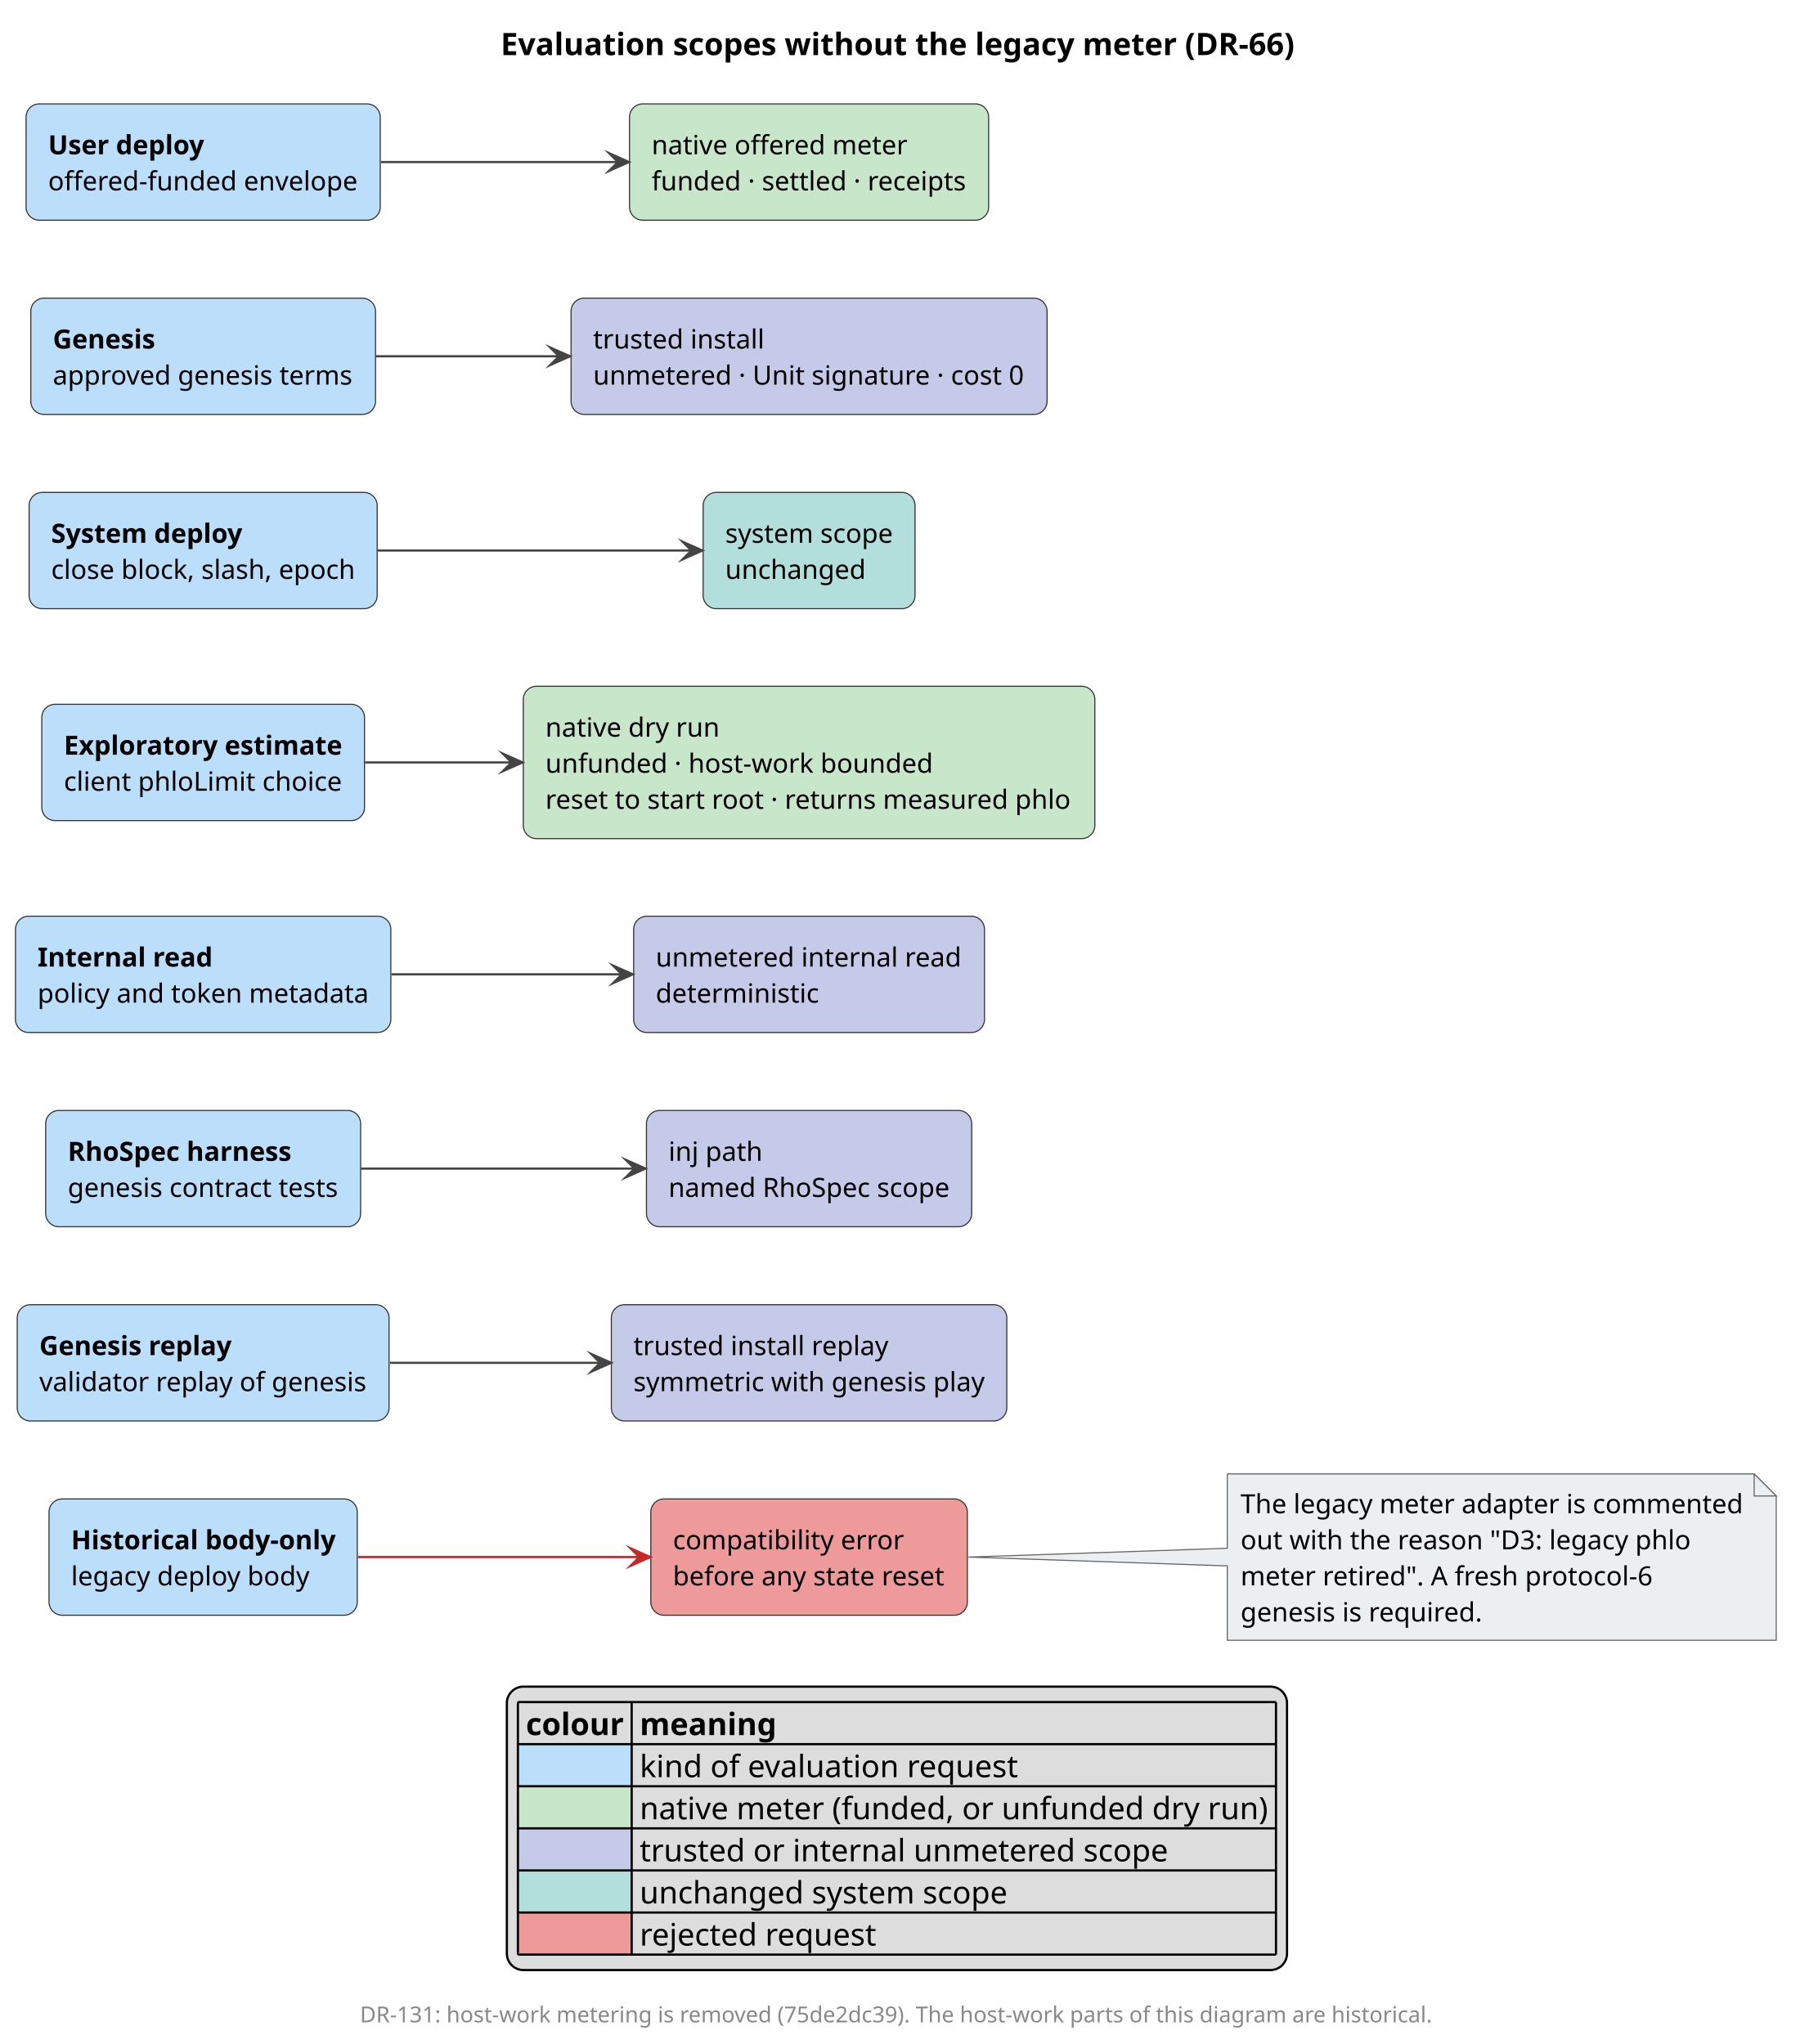
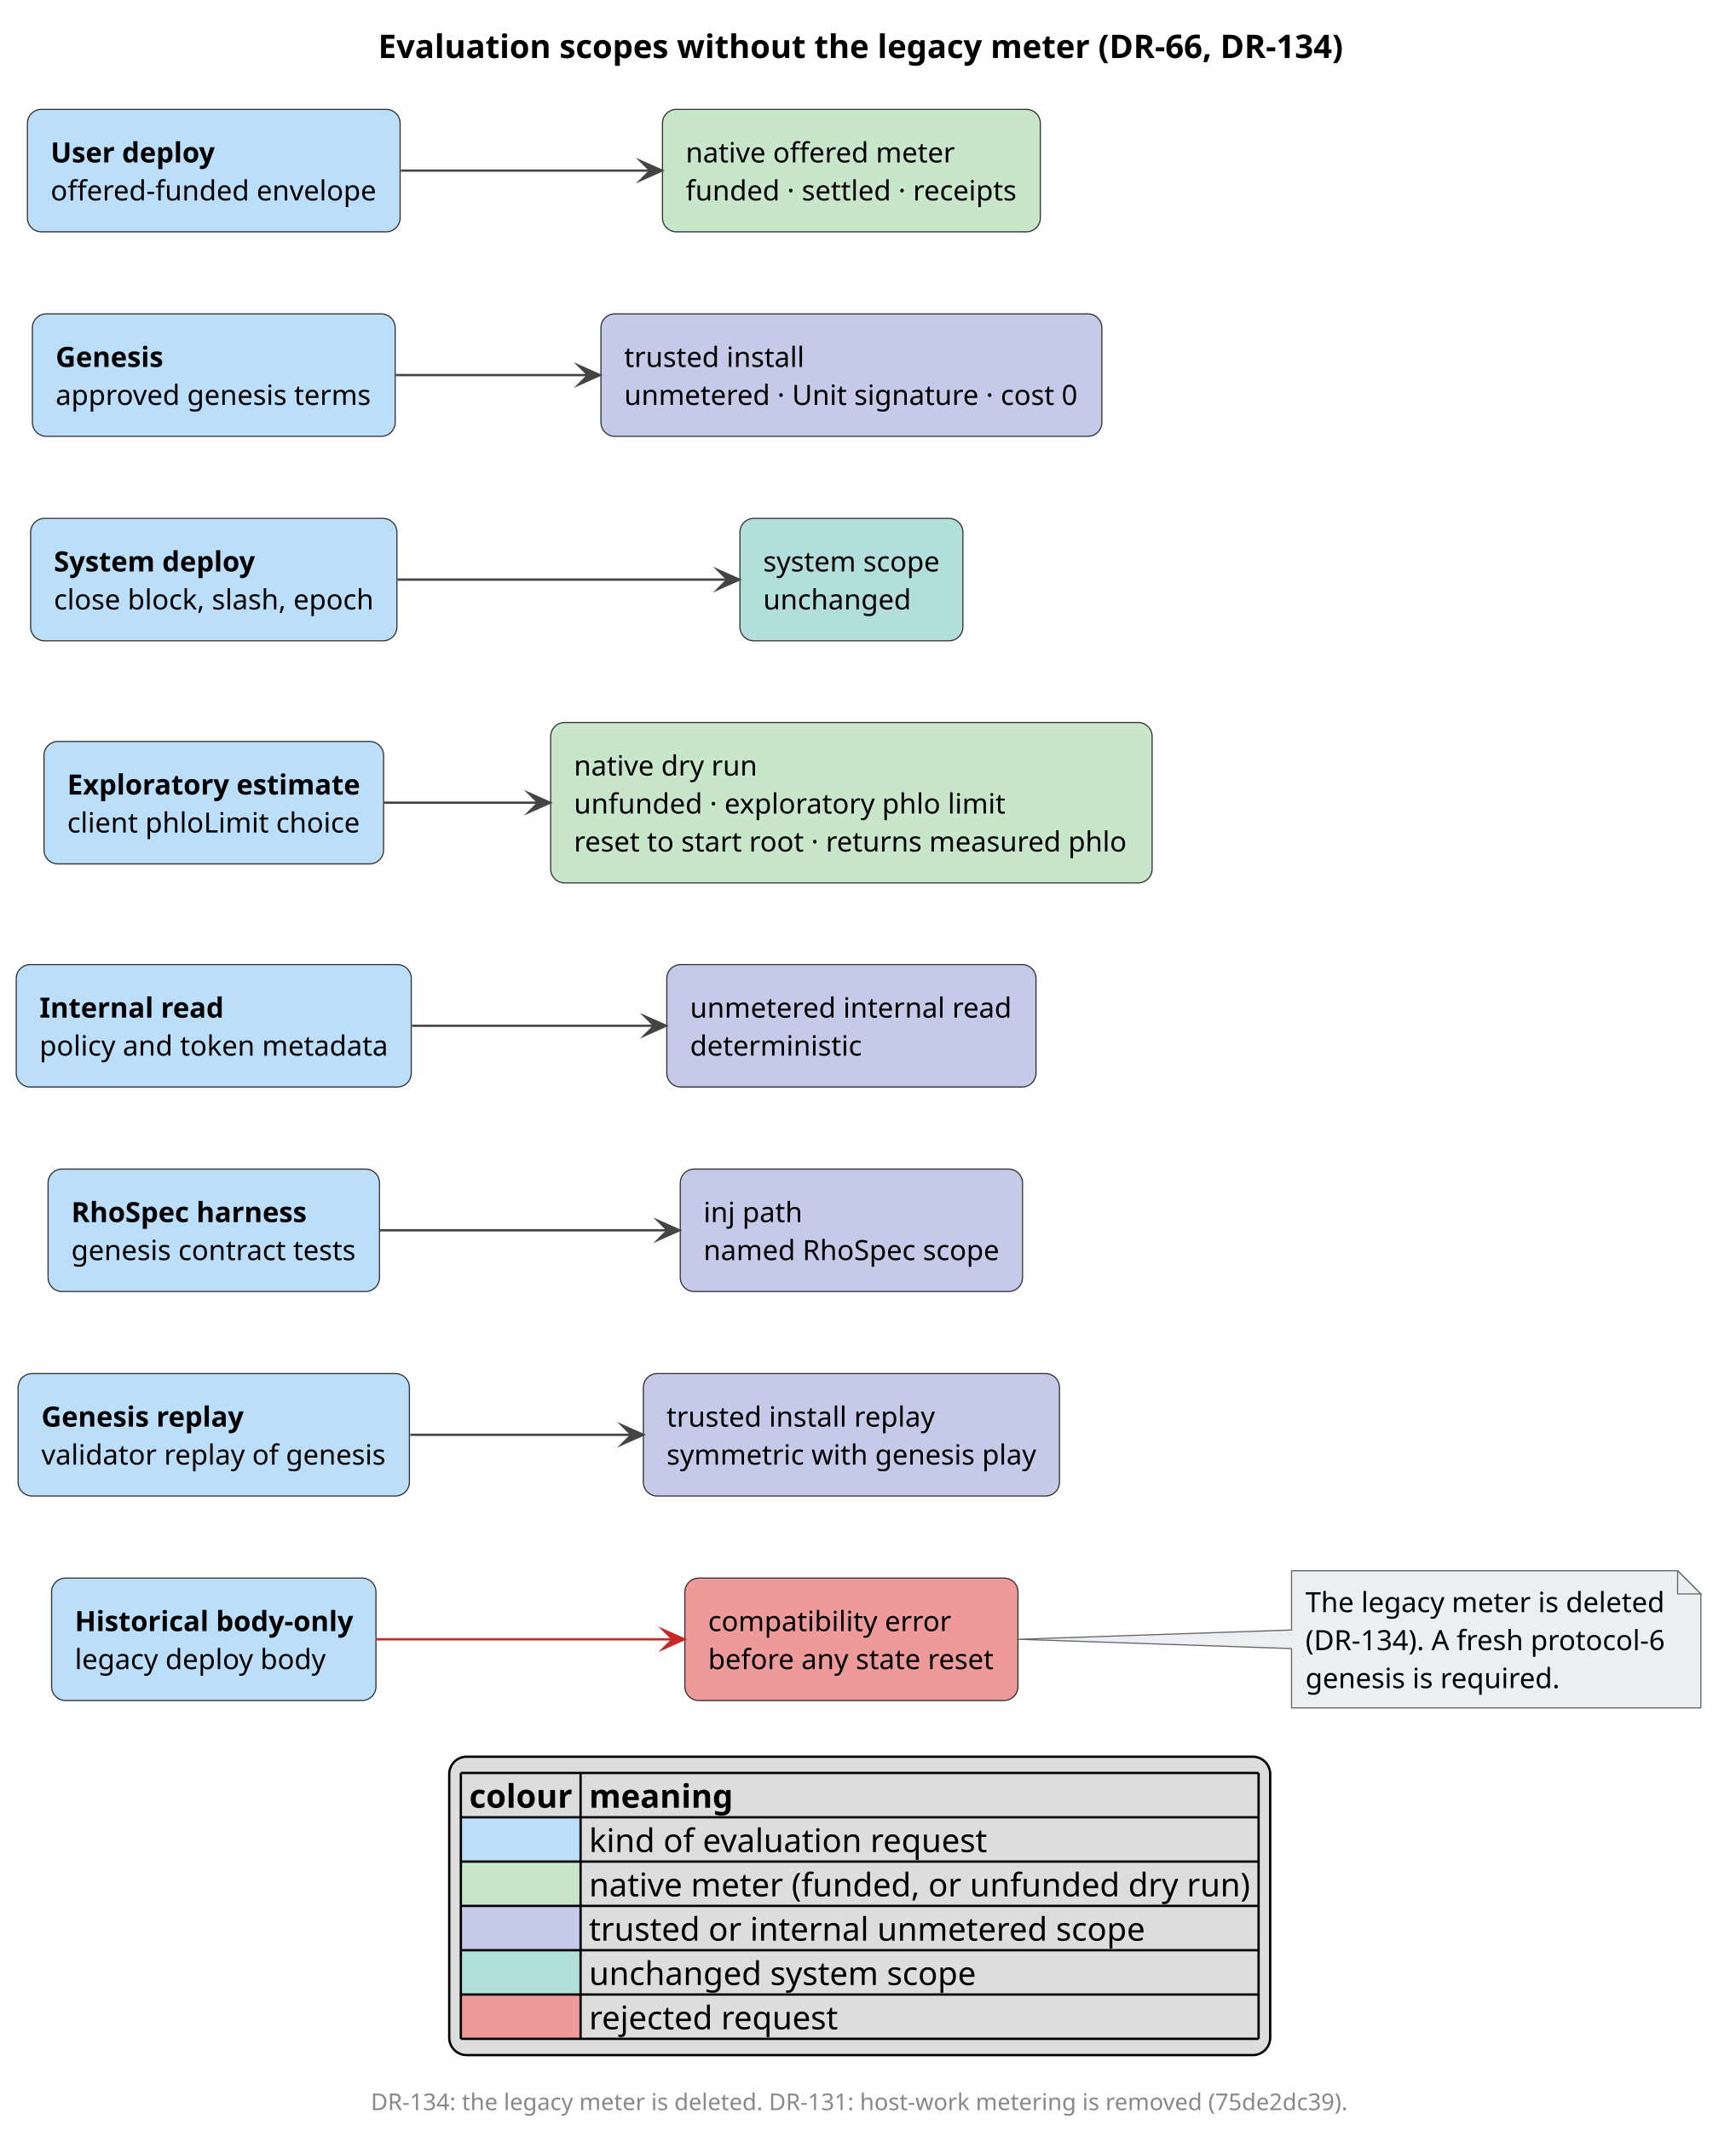
- <svg xmlns="http://www.w3.org/2000/svg" version="1.1" data-diagram-type="DESCRIPTION" style="width:819px;height:926px;background:#FFFFFF;" width="819px" height="926px" viewBox="0 0 819 926" zoomAndPan="magnify" preserveAspectRatio="none" contentStyleType="text/css">
+ <svg xmlns="http://www.w3.org/2000/svg" version="1.1" data-diagram-type="DESCRIPTION" style="width:747px;height:917px;background:#FFFFFF;" width="747px" height="917px" viewBox="0 0 747 917" zoomAndPan="magnify" preserveAspectRatio="none" contentStyleType="text/css">
  <defs />
  <g font-family="sans-serif" lengthAdjust="spacing">
    <g class="title" data-source-line="20">
-       <text x="226.751" y="24.966" fill="#000" font-size="14" textLength="358.973" font-weight="700" font-family="'sans-serif'">Evaluation scopes without the legacy meter (DR-66)</text>
+       <text x="162.752" y="24.966" fill="#000" font-size="14" textLength="414.538" font-weight="700" font-family="'sans-serif'">Evaluation scopes without the legacy meter (DR-66, DR-134)</text>
    </g>
    <g class="entity" data-qualified-name="LegacyReq" id="ent0001" data-source-line="23">
      <rect x="22.2" y="679.068" width="139.617" height="52.688" fill="#BBDEFB" style="stroke:#333;stroke-width:0.5;" rx="6" ry="6" />
      <text x="32.2" y="701.896" fill="#000" font-size="12" textLength="119.617" font-weight="700" font-family="'sans-serif'">Historical body-only</text>
      <text x="32.2" y="718.24" fill="#000" font-size="12" textLength="108.241" font-family="'sans-serif'">legacy deploy body</text>
    </g>
    <g class="entity" data-qualified-name="GenesisReplayReq" id="ent0002" data-source-line="24">
      <rect x="7.8" y="591.068" width="168.405" height="52.688" fill="#BBDEFB" style="stroke:#333;stroke-width:0.5;" rx="6" ry="6" />
      <text x="17.8" y="613.896" fill="#000" font-size="12" textLength="87.301" font-weight="700" font-family="'sans-serif'">Genesis replay</text>
      <text x="17.8" y="630.24" fill="#000" font-size="12" textLength="148.405" font-family="'sans-serif'">validator replay of genesis</text>
    </g>
    <g class="entity" data-qualified-name="SpecReq" id="ent0003" data-source-line="25">
      <rect x="20.69" y="503.068" width="142.641" height="52.688" fill="#BBDEFB" style="stroke:#333;stroke-width:0.5;" rx="6" ry="6" />
      <text x="30.69" y="525.896" fill="#000" font-size="12" textLength="101.209" font-weight="700" font-family="'sans-serif'">RhoSpec harness</text>
      <text x="30.69" y="542.24" fill="#000" font-size="12" textLength="122.641" font-family="'sans-serif'">genesis contract tests</text>
    </g>
    <g class="entity" data-qualified-name="ReadReq" id="ent0004" data-source-line="26">
      <rect x="7" y="415.068" width="170.013" height="52.688" fill="#BBDEFB" style="stroke:#333;stroke-width:0.5;" rx="6" ry="6" />
      <text x="17" y="437.896" fill="#000" font-size="12" textLength="79.189" font-weight="700" font-family="'sans-serif'">Internal read</text>
      <text x="17" y="454.24" fill="#000" font-size="12" textLength="150.013" font-family="'sans-serif'">policy and token metadata</text>
    </g>
    <g class="entity" data-qualified-name="EstimateReq" id="ent0005" data-source-line="27">
      <rect x="18.93" y="319.068" width="146.157" height="52.688" fill="#BBDEFB" style="stroke:#333;stroke-width:0.5;" rx="6" ry="6" />
      <text x="28.93" y="341.896" fill="#000" font-size="12" textLength="126.157" font-weight="700" font-family="'sans-serif'">Exploratory estimate</text>
      <text x="28.93" y="358.24" fill="#000" font-size="12" textLength="125.953" font-family="'sans-serif'">client phloLimit choice</text>
    </g>
    <g class="entity" data-qualified-name="SystemReq" id="ent0006" data-source-line="28">
      <rect x="13.18" y="223.068" width="157.653" height="52.688" fill="#BBDEFB" style="stroke:#333;stroke-width:0.5;" rx="6" ry="6" />
      <text x="23.18" y="245.896" fill="#000" font-size="12" textLength="86.941" font-weight="700" font-family="'sans-serif'">System deploy</text>
      <text x="23.18" y="262.24" fill="#000" font-size="12" textLength="137.653" font-family="'sans-serif'">close block, slash, epoch</text>
    </g>
    <g class="entity" data-qualified-name="GenesisReq" id="ent0007" data-source-line="29">
      <rect x="13.94" y="135.068" width="156.141" height="52.688" fill="#BBDEFB" style="stroke:#333;stroke-width:0.5;" rx="6" ry="6" />
      <text x="23.94" y="157.896" fill="#000" font-size="12" textLength="46.452" font-weight="700" font-family="'sans-serif'">Genesis</text>
      <text x="23.94" y="174.24" fill="#000" font-size="12" textLength="136.141" font-family="'sans-serif'">approved genesis terms</text>
    </g>
    <g class="entity" data-qualified-name="UserReq" id="ent0008" data-source-line="30">
      <rect x="11.8" y="47.068" width="160.413" height="52.688" fill="#BBDEFB" style="stroke:#333;stroke-width:0.5;" rx="6" ry="6" />
      <text x="21.8" y="69.896" fill="#000" font-size="12" textLength="71.005" font-weight="700" font-family="'sans-serif'">User deploy</text>
      <text x="21.8" y="86.24" fill="#000" font-size="12" textLength="140.413" font-family="'sans-serif'">offered-funded envelope</text>
    </g>
    <g class="entity" data-qualified-name="Incompatible" id="ent0009" data-source-line="32">
      <rect x="294.76" y="679.068" width="143.373" height="52.688" fill="#EF9A9A" style="stroke:#333;stroke-width:0.5;" rx="6" ry="6" />
      <text x="304.76" y="701.896" fill="#000" font-size="12" textLength="104.917" font-family="'sans-serif'">compatibility error</text>
      <text x="304.76" y="718.24" fill="#000" font-size="12" textLength="123.373" font-family="'sans-serif'">before any state reset</text>
    </g>
    <g class="entity" data-qualified-name="TrustedReplay" id="ent0010" data-source-line="33">
      <rect x="276.89" y="591.068" width="179.109" height="52.688" fill="#C5CAE9" style="stroke:#333;stroke-width:0.5;" rx="6" ry="6" />
      <text x="286.89" y="613.896" fill="#000" font-size="12" textLength="115.741" font-family="'sans-serif'">trusted install replay</text>
      <text x="286.89" y="630.24" fill="#000" font-size="12" textLength="159.109" font-family="'sans-serif'">symmetric with genesis play</text>
    </g>
    <g class="entity" data-qualified-name="InjPath" id="ent0011" data-source-line="34">
      <rect x="292.79" y="503.068" width="147.309" height="52.688" fill="#C5CAE9" style="stroke:#333;stroke-width:0.5;" rx="6" ry="6" />
      <text x="302.79" y="525.896" fill="#000" font-size="12" textLength="42.588" font-family="'sans-serif'">inj path</text>
      <text x="302.79" y="542.24" fill="#000" font-size="12" textLength="127.309" font-family="'sans-serif'">named RhoSpec scope</text>
    </g>
    <g class="entity" data-qualified-name="InternalRead" id="ent0012" data-source-line="35">
      <rect x="286.99" y="415.068" width="158.913" height="52.688" fill="#C5CAE9" style="stroke:#333;stroke-width:0.5;" rx="6" ry="6" />
      <text x="296.99" y="437.896" fill="#000" font-size="12" textLength="138.913" font-family="'sans-serif'">unmetered internal read</text>
      <text x="296.99" y="454.24" fill="#000" font-size="12" textLength="73.969" font-family="'sans-serif'">deterministic</text>
    </g>
    <g class="entity" data-qualified-name="DryRun" id="ent0013" data-source-line="36">
      <rect x="237.01" y="310.898" width="258.862" height="69.032" fill="#C8E6C9" style="stroke:#333;stroke-width:0.5;" rx="6" ry="6" />
      <text x="247.01" y="333.726" fill="#000" font-size="12" textLength="78.925" font-family="'sans-serif'">native dry run</text>
-       <text x="247.01" y="350.07" fill="#000" font-size="12" textLength="175.573" font-family="'sans-serif'">unfunded · host-work bounded</text>
+       <text x="247.01" y="350.07" fill="#000" font-size="12" textLength="186.217" font-family="'sans-serif'">unfunded · exploratory phlo limit</text>
      <text x="247.01" y="366.414" fill="#000" font-size="12" textLength="238.862" font-family="'sans-serif'">reset to start root · returns measured phlo</text>
    </g>
    <g class="entity" data-qualified-name="SystemScope" id="ent0014" data-source-line="37">
      <rect x="318.46" y="223.068" width="95.973" height="52.688" fill="#B2DFDB" style="stroke:#333;stroke-width:0.5;" rx="6" ry="6" />
      <text x="328.46" y="245.896" fill="#000" font-size="12" textLength="75.973" font-family="'sans-serif'">system scope</text>
      <text x="328.46" y="262.24" fill="#000" font-size="12" textLength="63.684" font-family="'sans-serif'">unchanged</text>
    </g>
    <g class="entity" data-qualified-name="TrustedInstall" id="ent0015" data-source-line="38">
      <rect x="258.64" y="135.068" width="215.601" height="52.688" fill="#C5CAE9" style="stroke:#333;stroke-width:0.5;" rx="6" ry="6" />
      <text x="268.64" y="157.896" fill="#000" font-size="12" textLength="77.569" font-family="'sans-serif'">trusted install</text>
      <text x="268.64" y="174.24" fill="#000" font-size="12" textLength="195.601" font-family="'sans-serif'">unmetered · Unit signature · cost 0</text>
    </g>
    <g class="entity" data-qualified-name="NativeFunded" id="ent0016" data-source-line="39">
      <rect x="285.13" y="47.068" width="162.633" height="52.688" fill="#C8E6C9" style="stroke:#333;stroke-width:0.5;" rx="6" ry="6" />
      <text x="295.13" y="69.896" fill="#000" font-size="12" textLength="116.113" font-family="'sans-serif'">native offered meter</text>
      <text x="295.13" y="86.24" fill="#000" font-size="12" textLength="142.633" font-family="'sans-serif'">funded · settled · receipts</text>
    </g>
    <g class="entity" data-qualified-name="GMN25" id="ent0026" data-source-line="51">
-       <path d="M555.87,667.718 L555.87,701.408 L438.57,705.408 L555.87,709.408 L555.87,743.094 A0,0 0 0 0 555.87,743.094 L804.476,743.094 A0,0 0 0 0 804.476,743.094 L804.476,677.718 L794.476,667.718 L555.87,667.718 A0,0 0 0 0 555.87,667.718" style="stroke:#666;stroke-width:0.5;" fill="#ECEFF1" />
-       <path d="M794.476,667.718 L794.476,677.718 L804.476,677.718 L794.476,667.718" style="stroke:#666;stroke-width:0.5;" fill="#ECEFF1" />
-       <text x="561.87" y="685.546" fill="#000" font-size="12" textLength="227.606" font-family="'sans-serif'">The legacy meter adapter is commented</text>
-       <text x="561.87" y="701.89" fill="#000" font-size="12" textLength="204.145" font-family="'sans-serif'">out with the reason "D3: legacy phlo</text>
-       <text x="561.87" y="718.234" fill="#000" font-size="12" textLength="187.609" font-family="'sans-serif'">meter retired". A fresh protocol-6</text>
-       <text x="561.87" y="734.578" fill="#000" font-size="12" textLength="109.945" font-family="'sans-serif'">genesis is required.</text>
+       <path d="M555.87,675.898 L555.87,701.408 L438.4,705.408 L555.87,709.408 L555.87,734.93 A0,0 0 0 0 555.87,734.93 L732.043,734.93 A0,0 0 0 0 732.043,734.93 L732.043,685.898 L722.043,675.898 L555.87,675.898 A0,0 0 0 0 555.87,675.898" style="stroke:#666;stroke-width:0.5;" fill="#ECEFF1" />
+       <path d="M722.043,675.898 L722.043,685.898 L732.043,685.898 L722.043,675.898" style="stroke:#666;stroke-width:0.5;" fill="#ECEFF1" />
+       <text x="561.87" y="693.726" fill="#000" font-size="12" textLength="154.573" font-family="'sans-serif'">The legacy meter is deleted</text>
+       <text x="561.87" y="710.07" fill="#000" font-size="12" textLength="155.173" font-family="'sans-serif'">(DR-134). A fresh protocol-6</text>
+       <text x="561.87" y="726.414" fill="#000" font-size="12" textLength="109.945" font-family="'sans-serif'">genesis is required.</text>
    </g>
    <g class="link" data-entity-1="ent0001" data-entity-2="ent0009" id="lnk17" data-source-line="41" data-link-type="dependency">
      <path d="M162.11,705.408 C202.62,705.408 248.69,705.408 289.52,705.408" style="stroke:#C62828;stroke-width:1;" fill="none" id="LegacyReq-to-Incompatible" />
      <polygon points="294.52,705.408,285.52,701.408,289.52,705.408,285.52,709.408,294.52,705.408" fill="#C62828" style="stroke:#C62828;stroke-width:1;stroke-linejoin:miter;stroke-miterlimit:10;" />
    </g>
    <g class="link" data-entity-1="ent0002" data-entity-2="ent0010" id="lnk18" data-source-line="42" data-link-type="dependency">
      <path d="M176.6,617.408 C208.35,617.408 239.61,617.408 271.81,617.408" style="stroke:#444;stroke-width:1;" fill="none" id="GenesisReplayReq-to-TrustedReplay" />
      <polygon points="276.81,617.408,267.81,613.408,271.81,617.408,267.81,621.408,276.81,617.408" fill="#444" style="stroke:#444;stroke-width:1;stroke-linejoin:miter;stroke-miterlimit:10;" />
    </g>
    <g class="link" data-entity-1="ent0003" data-entity-2="ent0011" id="lnk19" data-source-line="43" data-link-type="dependency">
      <path d="M163.52,529.408 C203.09,529.408 247.39,529.408 287.37,529.408" style="stroke:#444;stroke-width:1;" fill="none" id="SpecReq-to-InjPath" />
      <polygon points="292.37,529.408,283.37,525.408,287.37,529.408,283.37,533.408,292.37,529.408" fill="#444" style="stroke:#444;stroke-width:1;stroke-linejoin:miter;stroke-miterlimit:10;" />
    </g>
    <g class="link" data-entity-1="ent0004" data-entity-2="ent0012" id="lnk20" data-source-line="44" data-link-type="dependency">
      <path d="M177.34,441.408 C212.19,441.408 247.37,441.408 281.62,441.408" style="stroke:#444;stroke-width:1;" fill="none" id="ReadReq-to-InternalRead" />
      <polygon points="286.62,441.408,277.62,437.408,281.62,441.408,277.62,445.408,286.62,441.408" fill="#444" style="stroke:#444;stroke-width:1;stroke-linejoin:miter;stroke-miterlimit:10;" />
    </g>
    <g class="link" data-entity-1="ent0005" data-entity-2="ent0013" id="lnk21" data-source-line="45" data-link-type="dependency">
      <path d="M165.3,345.408 C187.29,345.408 207.16,345.408 231.7,345.408" style="stroke:#444;stroke-width:1;" fill="none" id="EstimateReq-to-DryRun" />
      <polygon points="236.7,345.408,227.7,341.408,231.7,345.408,227.7,349.408,236.7,345.408" fill="#444" style="stroke:#444;stroke-width:1;stroke-linejoin:miter;stroke-miterlimit:10;" />
    </g>
    <g class="link" data-entity-1="ent0006" data-entity-2="ent0014" id="lnk22" data-source-line="46" data-link-type="dependency">
      <path d="M171.08,249.408 C218.56,249.408 272.65,249.408 313.14,249.408" style="stroke:#444;stroke-width:1;" fill="none" id="SystemReq-to-SystemScope" />
      <polygon points="318.14,249.408,309.14,245.408,313.14,249.408,309.14,253.408,318.14,249.408" fill="#444" style="stroke:#444;stroke-width:1;stroke-linejoin:miter;stroke-miterlimit:10;" />
    </g>
    <g class="link" data-entity-1="ent0007" data-entity-2="ent0015" id="lnk23" data-source-line="47" data-link-type="dependency">
      <path d="M170.35,161.408 C197.64,161.408 223.84,161.408 253.16,161.408" style="stroke:#444;stroke-width:1;" fill="none" id="GenesisReq-to-TrustedInstall" />
      <polygon points="258.16,161.408,249.16,157.408,253.16,161.408,249.16,165.408,258.16,161.408" fill="#444" style="stroke:#444;stroke-width:1;stroke-linejoin:miter;stroke-miterlimit:10;" />
    </g>
    <g class="link" data-entity-1="ent0008" data-entity-2="ent0016" id="lnk24" data-source-line="48" data-link-type="dependency">
      <path d="M172.54,73.408 C207.88,73.408 244.41,73.408 279.87,73.408" style="stroke:#444;stroke-width:1;" fill="none" id="UserReq-to-NativeFunded" />
      <polygon points="284.87,73.408,275.87,69.408,279.87,73.408,275.87,77.408,284.87,73.408" fill="#444" style="stroke:#444;stroke-width:1;stroke-linejoin:miter;stroke-miterlimit:10;" />
    </g>
-     <g class="legend" data-source-line="57">
-       <rect x="229.564" y="764.094" width="353.349" height="128.408" fill="#DDD" style="stroke:#000;stroke-width:1;" rx="7.5" ry="7.5" />
-       <text x="238.203" y="786.06" fill="#000" font-size="14" textLength="44.254" font-weight="700" font-family="'sans-serif'">colour</text>
-       <text x="289.737" y="786.06" fill="#000" font-size="14" textLength="61.628" font-weight="700" font-family="'sans-serif'">meaning</text>
-       <rect x="234.564" y="790.162" width="51.534" height="19.068" fill="#BBDEFB" style="stroke:none;" />
-       <text x="234.564" y="805.128" fill="#000" font-size="14" font-family="'sans-serif'"> </text>
-       <text x="289.737" y="805.128" fill="#000" font-size="14" textLength="171.919" font-family="'sans-serif'">kind of evaluation request</text>
-       <rect x="234.564" y="809.23" width="51.534" height="19.068" fill="#C8E6C9" style="stroke:none;" />
-       <text x="234.564" y="824.196" fill="#000" font-size="14" font-family="'sans-serif'"> </text>
-       <text x="289.737" y="824.196" fill="#000" font-size="14" textLength="284.535" font-family="'sans-serif'">native meter (funded, or unfunded dry run)</text>
-       <rect x="234.564" y="828.298" width="51.534" height="19.068" fill="#C5CAE9" style="stroke:none;" />
-       <text x="234.564" y="843.264" fill="#000" font-size="14" font-family="'sans-serif'"> </text>
-       <text x="289.737" y="843.264" fill="#000" font-size="14" textLength="239.609" font-family="'sans-serif'">trusted or internal unmetered scope</text>
-       <rect x="234.564" y="847.366" width="51.534" height="19.068" fill="#B2DFDB" style="stroke:none;" />
-       <text x="234.564" y="862.332" fill="#000" font-size="14" font-family="'sans-serif'"> </text>
-       <text x="289.737" y="862.332" fill="#000" font-size="14" textLength="166.571" font-family="'sans-serif'">unchanged system scope</text>
-       <rect x="234.564" y="866.434" width="51.534" height="19.068" fill="#EF9A9A" style="stroke:none;" />
-       <text x="234.564" y="881.4" fill="#000" font-size="14" font-family="'sans-serif'"> </text>
-       <text x="289.737" y="881.4" fill="#000" font-size="14" textLength="107.702" font-family="'sans-serif'">rejected request</text>
-       <line x1="234.564" y1="771.094" x2="577.912" y2="771.094" style="stroke:#000;stroke-width:1;" />
-       <line x1="234.564" y1="790.162" x2="577.912" y2="790.162" style="stroke:#000;stroke-width:1;" />
-       <line x1="234.564" y1="809.23" x2="577.912" y2="809.23" style="stroke:#000;stroke-width:1;" />
-       <line x1="234.564" y1="828.298" x2="577.912" y2="828.298" style="stroke:#000;stroke-width:1;" />
-       <line x1="234.564" y1="847.366" x2="577.912" y2="847.366" style="stroke:#000;stroke-width:1;" />
-       <line x1="234.564" y1="866.434" x2="577.912" y2="866.434" style="stroke:#000;stroke-width:1;" />
-       <line x1="234.564" y1="885.502" x2="577.912" y2="885.502" style="stroke:#000;stroke-width:1;" />
-       <line x1="234.564" y1="771.094" x2="234.564" y2="885.502" style="stroke:#000;stroke-width:1;" />
-       <line x1="286.097" y1="771.094" x2="286.097" y2="885.502" style="stroke:#000;stroke-width:1;" />
-       <line x1="577.912" y1="771.094" x2="577.912" y2="885.502" style="stroke:#000;stroke-width:1;" />
+     <g class="legend" data-source-line="56">
+       <rect x="193.347" y="755.93" width="353.349" height="128.408" fill="#DDD" style="stroke:#000;stroke-width:1;" rx="7.5" ry="7.5" />
+       <text x="201.987" y="777.896" fill="#000" font-size="14" textLength="44.254" font-weight="700" font-family="'sans-serif'">colour</text>
+       <text x="253.521" y="777.896" fill="#000" font-size="14" textLength="61.628" font-weight="700" font-family="'sans-serif'">meaning</text>
+       <rect x="198.347" y="781.998" width="51.534" height="19.068" fill="#BBDEFB" style="stroke:none;" />
+       <text x="198.347" y="796.964" fill="#000" font-size="14" font-family="'sans-serif'"> </text>
+       <text x="253.521" y="796.964" fill="#000" font-size="14" textLength="171.919" font-family="'sans-serif'">kind of evaluation request</text>
+       <rect x="198.347" y="801.066" width="51.534" height="19.068" fill="#C8E6C9" style="stroke:none;" />
+       <text x="198.347" y="816.032" fill="#000" font-size="14" font-family="'sans-serif'"> </text>
+       <text x="253.521" y="816.032" fill="#000" font-size="14" textLength="284.535" font-family="'sans-serif'">native meter (funded, or unfunded dry run)</text>
+       <rect x="198.347" y="820.134" width="51.534" height="19.068" fill="#C5CAE9" style="stroke:none;" />
+       <text x="198.347" y="835.1" fill="#000" font-size="14" font-family="'sans-serif'"> </text>
+       <text x="253.521" y="835.1" fill="#000" font-size="14" textLength="239.609" font-family="'sans-serif'">trusted or internal unmetered scope</text>
+       <rect x="198.347" y="839.202" width="51.534" height="19.068" fill="#B2DFDB" style="stroke:none;" />
+       <text x="198.347" y="854.168" fill="#000" font-size="14" font-family="'sans-serif'"> </text>
+       <text x="253.521" y="854.168" fill="#000" font-size="14" textLength="166.571" font-family="'sans-serif'">unchanged system scope</text>
+       <rect x="198.347" y="858.27" width="51.534" height="19.068" fill="#EF9A9A" style="stroke:none;" />
+       <text x="198.347" y="873.236" fill="#000" font-size="14" font-family="'sans-serif'"> </text>
+       <text x="253.521" y="873.236" fill="#000" font-size="14" textLength="107.702" font-family="'sans-serif'">rejected request</text>
+       <line x1="198.347" y1="762.93" x2="541.696" y2="762.93" style="stroke:#000;stroke-width:1;" />
+       <line x1="198.347" y1="781.998" x2="541.696" y2="781.998" style="stroke:#000;stroke-width:1;" />
+       <line x1="198.347" y1="801.066" x2="541.696" y2="801.066" style="stroke:#000;stroke-width:1;" />
+       <line x1="198.347" y1="820.134" x2="541.696" y2="820.134" style="stroke:#000;stroke-width:1;" />
+       <line x1="198.347" y1="839.202" x2="541.696" y2="839.202" style="stroke:#000;stroke-width:1;" />
+       <line x1="198.347" y1="858.27" x2="541.696" y2="858.27" style="stroke:#000;stroke-width:1;" />
+       <line x1="198.347" y1="877.338" x2="541.696" y2="877.338" style="stroke:#000;stroke-width:1;" />
+       <line x1="198.347" y1="762.93" x2="198.347" y2="877.338" style="stroke:#000;stroke-width:1;" />
+       <line x1="249.881" y1="762.93" x2="249.881" y2="877.338" style="stroke:#000;stroke-width:1;" />
+       <line x1="541.696" y1="762.93" x2="541.696" y2="877.338" style="stroke:#000;stroke-width:1;" />
    </g>
    <g class="footer" data-source-line="21">
-       <text x="163.028" y="916.192" fill="#888" font-size="10" textLength="486.419" font-family="'sans-serif'">DR-131: host-work metering is removed (75de2dc39). The host-work parts of this diagram are historical.</text>
+       <text x="159.602" y="908.028" fill="#888" font-size="10" textLength="420.84" font-family="'sans-serif'">DR-134: the legacy meter is deleted. DR-131: host-work metering is removed (75de2dc39).</text>
    </g>
  </g>
</svg>
